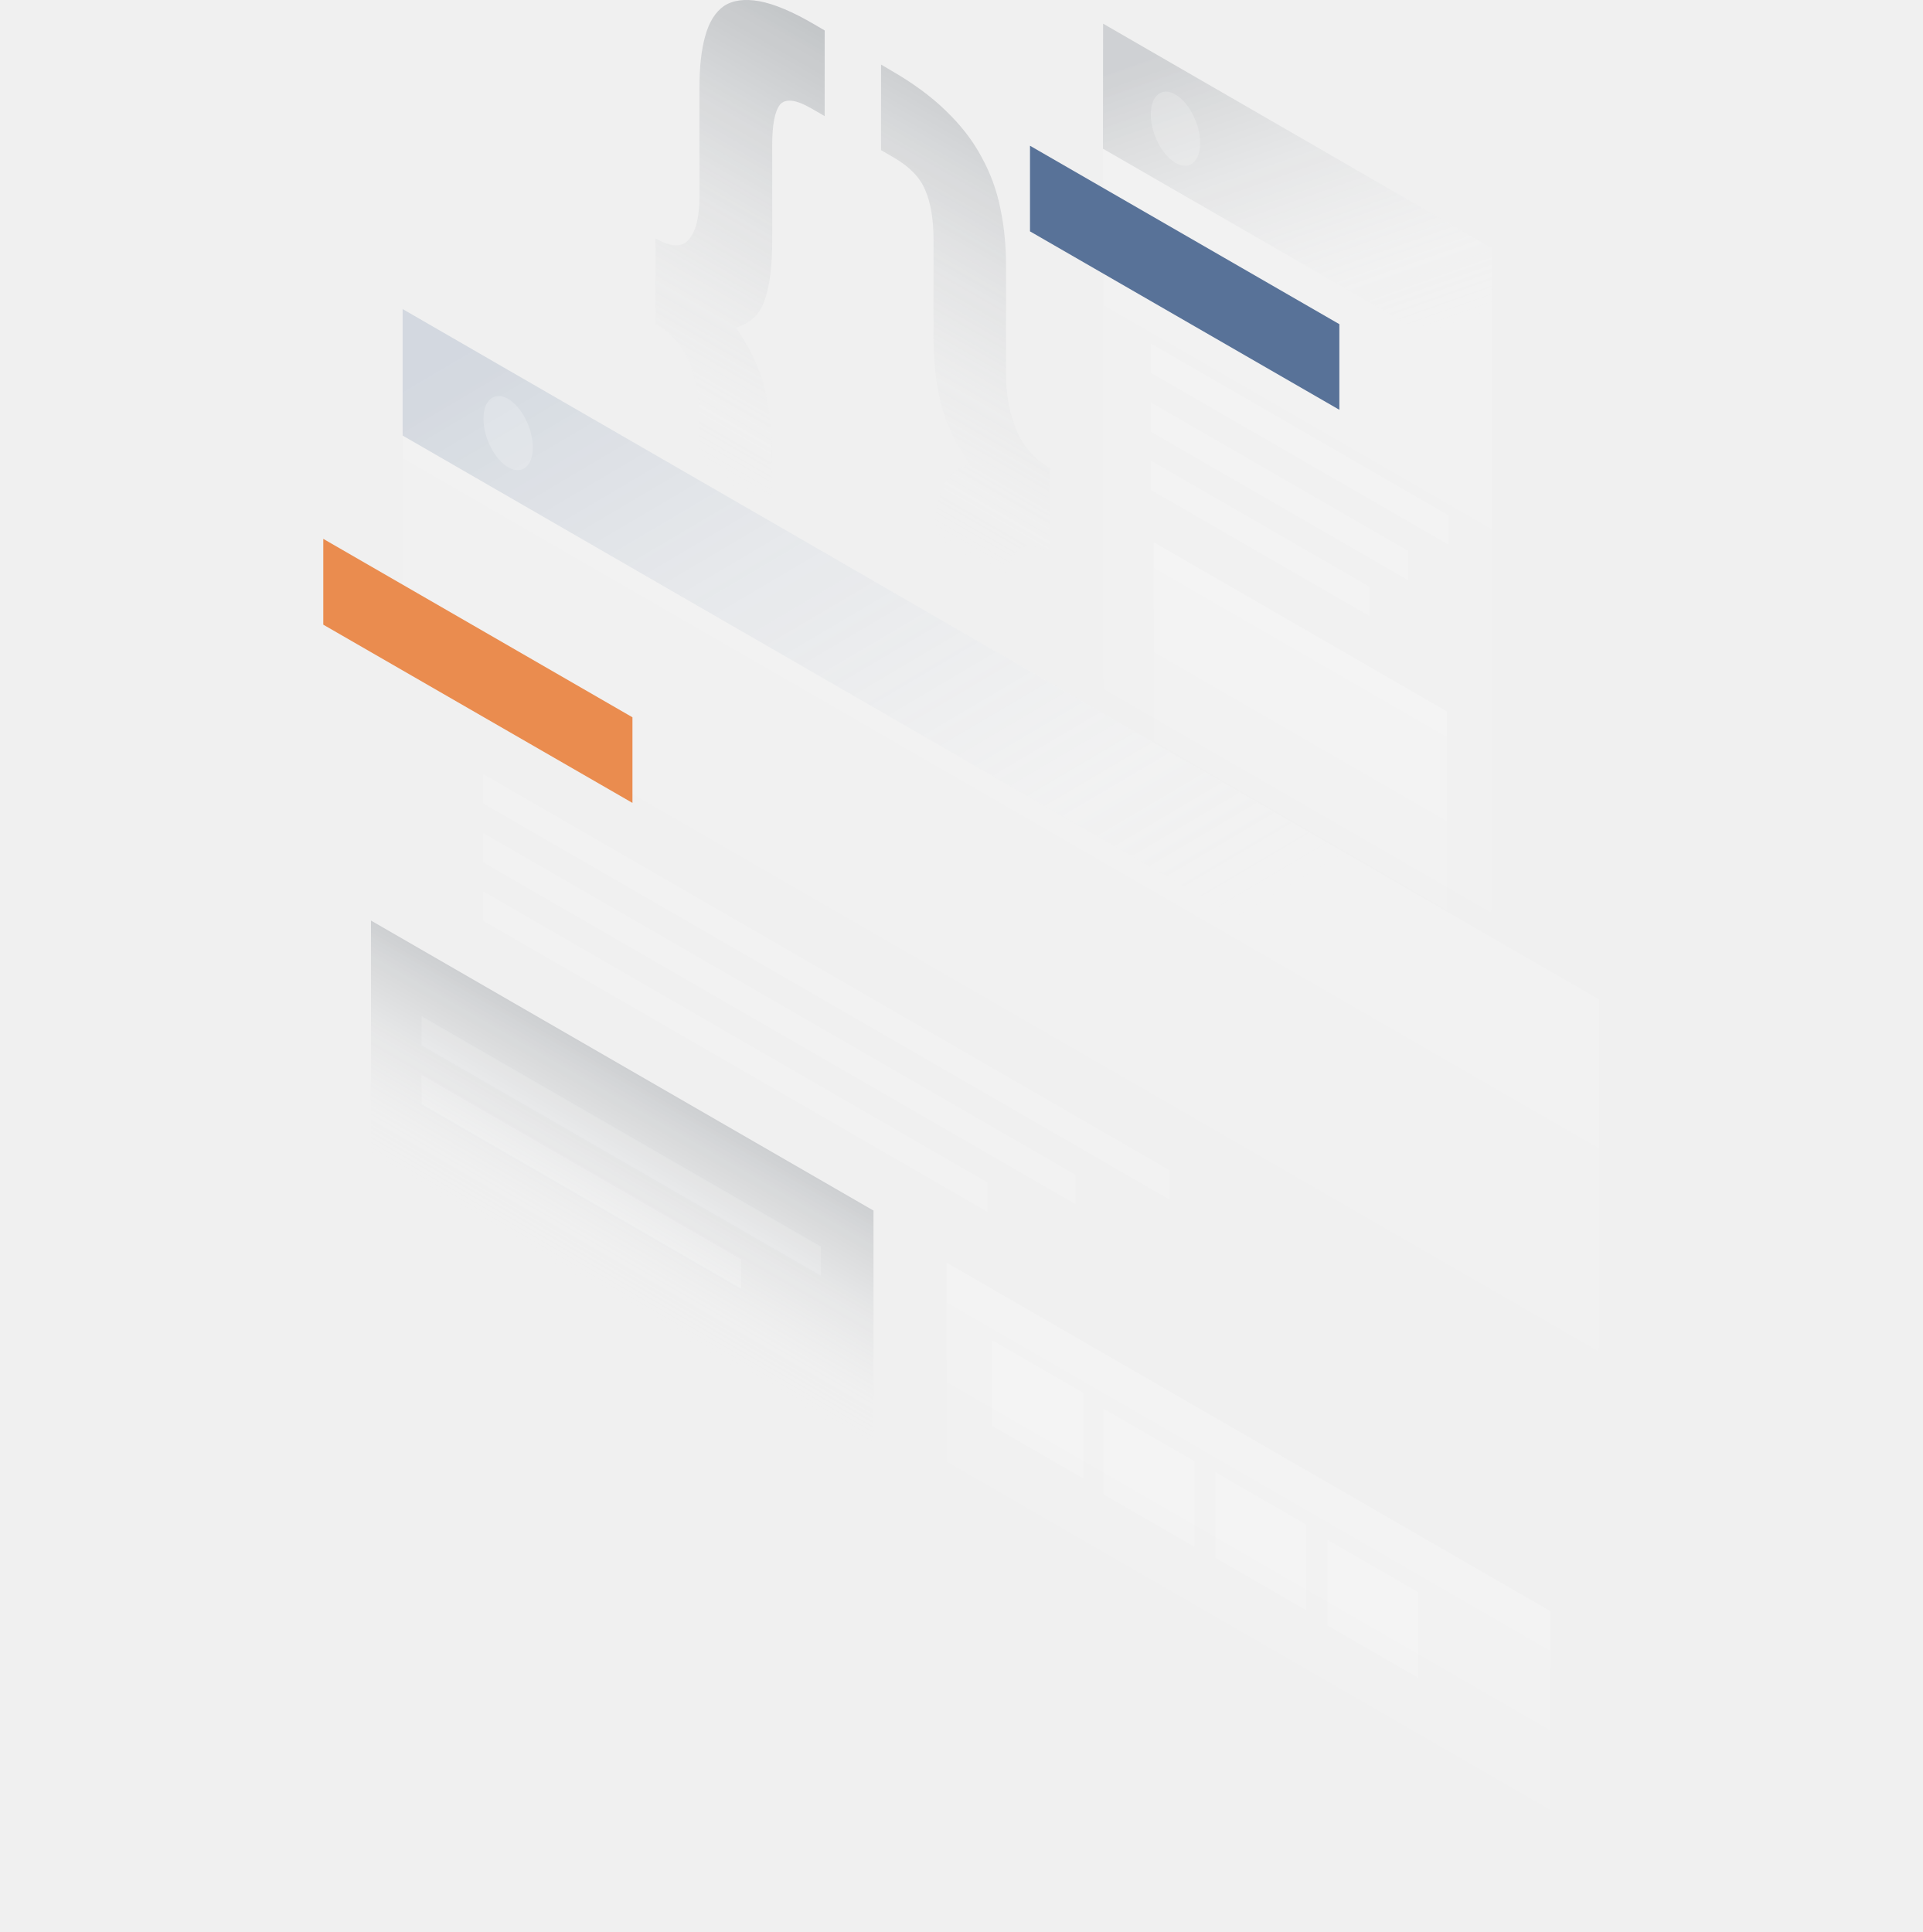
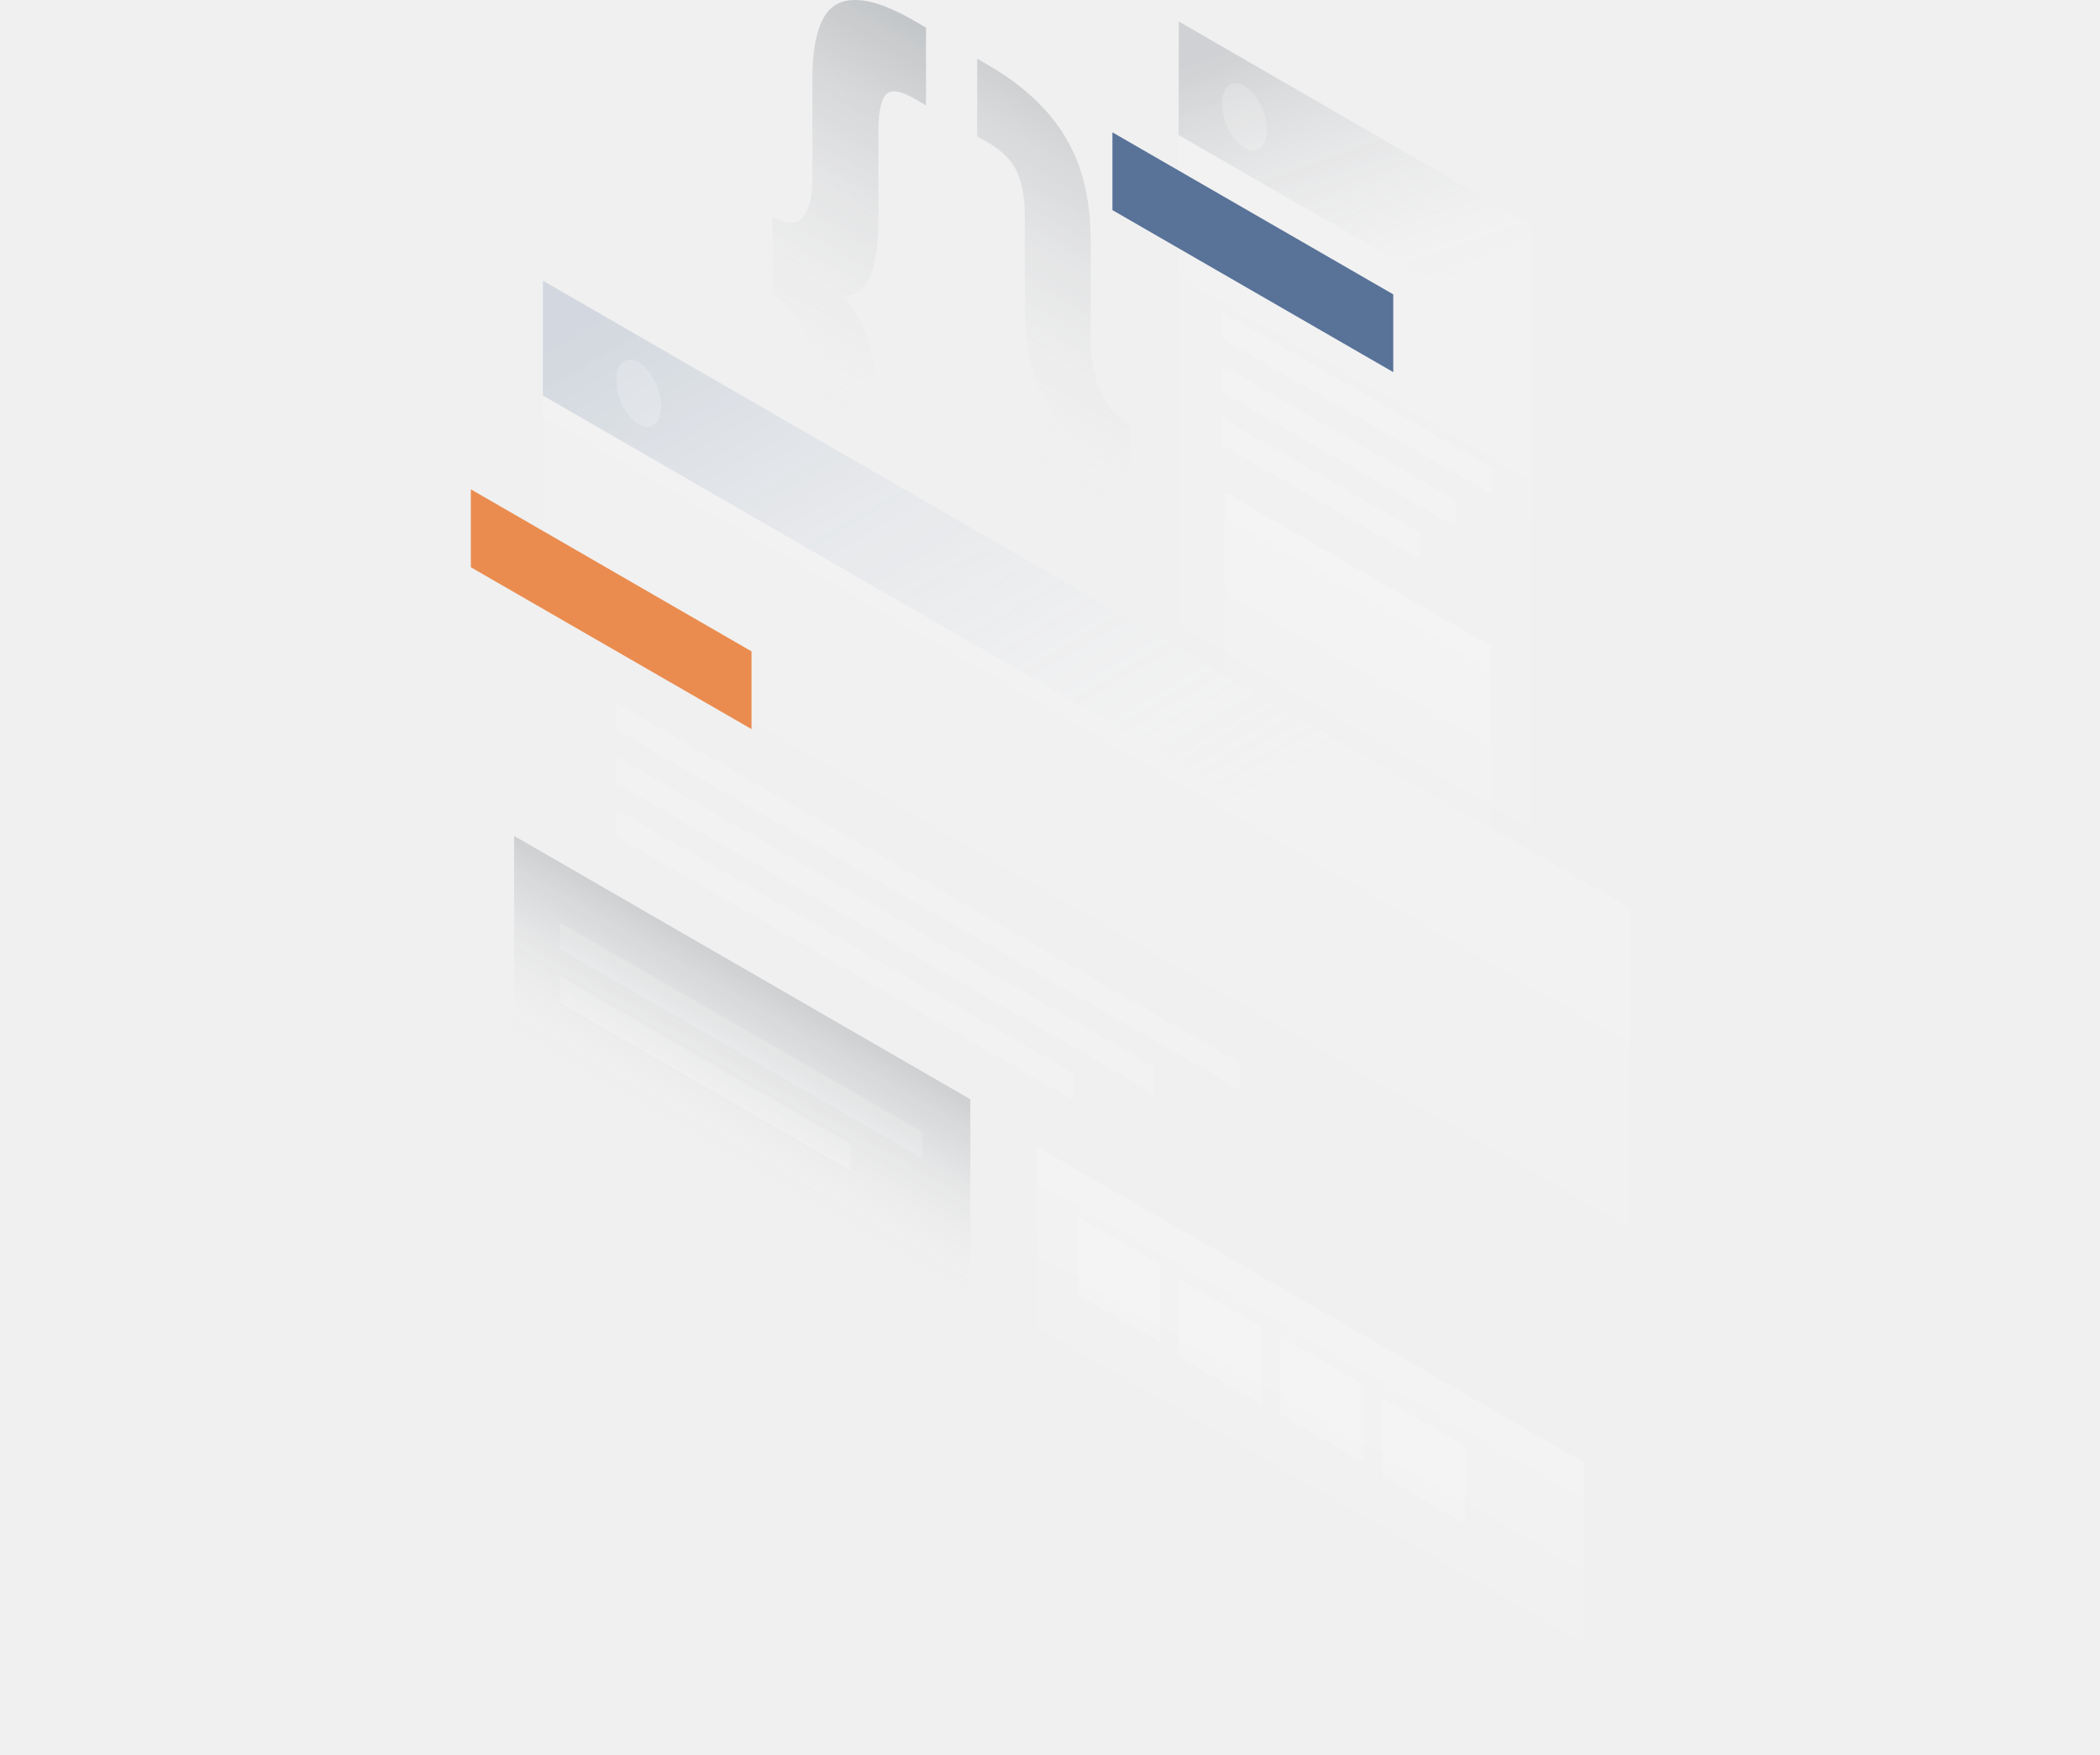
- <svg xmlns="http://www.w3.org/2000/svg" width="589" height="592" viewBox="0 0 589 892" fill="none">
+ <svg xmlns="http://www.w3.org/2000/svg" width="589" height="492" viewBox="0 0 589 892" fill="none">
  <defs>
    <linearGradient x1="384.36" y1="17.876" x2="245.137" y2="259.248" id="paint_linear_26_83_0" gradientUnits="userSpaceOnUse">
      <stop stop-color="#424C57" />
      <stop offset="0.903" stop-color="#FFFFFF" stop-opacity="0" />
    </linearGradient>
    <linearGradient x1="303.983" y1="1.512" x2="164.744" y2="242.855" id="paint_linear_26_84_0" gradientUnits="userSpaceOnUse">
      <stop stop-color="#414B56" />
      <stop offset="0.903" stop-color="#FFFFFF" stop-opacity="0" />
    </linearGradient>
    <linearGradient x1="542.816" y1="116.519" x2="371.229" y2="413.819" id="paint_linear_26_85_0" gradientUnits="userSpaceOnUse">
      <stop stop-color="#FFFFFF" />
      <stop offset="1" stop-color="#FFFFFF" stop-opacity="0" />
    </linearGradient>
    <linearGradient x1="476.95" y1="304.285" x2="429.26" y2="386.913" id="paint_linear_26_87_0" gradientUnits="userSpaceOnUse">
      <stop stop-color="#FFFFFF" />
      <stop offset="1" stop-color="#FFFFFF" stop-opacity="0" />
    </linearGradient>
    <linearGradient x1="421.521" y1="11.828" x2="476.235" y2="166.742" id="paint_linear_26_91_0" gradientUnits="userSpaceOnUse">
      <stop stop-color="#424C58" />
      <stop offset="1" stop-color="#FFFFFF" stop-opacity="0" />
    </linearGradient>
    <linearGradient x1="405.97" y1="355.856" x2="315.083" y2="513.368" id="paint_linear_26_93_0" gradientUnits="userSpaceOnUse">
      <stop stop-color="#FFFFFF" />
      <stop offset="1" stop-color="#FFFFFF" stop-opacity="0" />
    </linearGradient>
    <linearGradient x1="452.987" y1="678.347" x2="405.298" y2="760.976" id="paint_linear_26_98_0" gradientUnits="userSpaceOnUse">
      <stop stop-color="#FFFFFF" />
      <stop offset="1" stop-color="#FFFFFF" stop-opacity="0" />
    </linearGradient>
    <linearGradient x1="163.887" y1="506.882" x2="116.198" y2="589.51" id="paint_linear_26_103_0" gradientUnits="userSpaceOnUse">
      <stop stop-color="#434D58" />
      <stop offset="1" stop-color="#FFFFFF" stop-opacity="0" />
    </linearGradient>
    <linearGradient x1="173.501" y1="95.714" x2="382.947" y2="450.534" id="paint_linear_26_106_0" gradientUnits="userSpaceOnUse">
      <stop stop-color="#546F94" />
      <stop offset="1" stop-color="#FFFFFF" stop-opacity="0" />
    </linearGradient>
  </defs>
  <g opacity="0.4">
    <path id="Vector" d="M335.43 255.34C328.2 251.17 323.01 251.09 319.87 255C316.64 258.91 315.11 265.54 315.11 274.81L315.11 324.96C315.11 334.49 314.26 342.39 312.47 348.68C310.69 355.23 307.71 359.82 303.63 362.54C299.64 365.35 294.2 366.03 287.31 364.75C280.6 363.56 272.18 359.99 262.15 354.21L257.39 351.4L257.39 311.87L263.43 315.36C270.65 319.52 275.41 320.03 277.79 317.06C280.34 314.08 281.62 307.96 281.62 298.7L281.62 254.49C281.62 242.93 282.72 233.83 285.02 227.2C287.23 220.48 291.73 216.23 298.45 214.36C291.73 204.76 287.23 195.24 285.02 185.97C282.81 176.7 281.7 166.33 281.7 154.77L281.7 110.56C281.7 101.3 280.43 93.65 277.88 87.78C275.5 82 270.65 76.98 263.51 72.82L257.48 69.33L257.48 29.8L262.24 32.61C272.27 38.39 280.68 44.59 287.4 51.14C294.28 57.77 299.72 64.74 303.72 72.22C307.88 79.7 310.86 87.7 312.56 96.28C314.34 104.61 315.19 113.54 315.19 123.06L315.19 173.22C315.19 182.48 316.81 190.99 319.95 198.55C323.18 206.12 328.37 212.07 335.51 216.15L335.43 255.34Z" fill="url(#paint_linear_26_83_0)" fill-opacity="1" fill-rule="nonzero" />
  </g>
  <g opacity="0.4">
    <path id="Vector" d="M153.34 110.05C160.57 114.22 165.75 114.3 168.9 110.39C172.13 106.48 173.66 99.85 173.66 90.59L173.66 40.43C173.66 30.91 174.51 23 176.3 16.71C178.08 10.16 180.97 5.57 184.97 2.77C189.13 0.05 194.57 -0.63 201.29 0.56C208.17 1.83 216.67 5.4 226.7 11.27L231.46 14.07L231.46 53.61L225.43 50.12C218.2 45.95 213.36 45.36 210.81 48.33C208.43 51.39 207.24 57.52 207.24 66.87L207.24 111.07C207.24 122.55 206.13 131.73 203.84 138.36C201.63 145.08 197.12 149.33 190.41 151.2C197.12 160.81 201.63 170.33 203.84 179.59C206.05 188.86 207.15 199.23 207.15 210.79L207.15 255C207.15 264.26 208.34 271.83 210.72 277.7C213.27 283.56 218.12 288.66 225.34 292.74L231.38 296.23L231.38 335.76L226.62 332.96C216.59 327.17 208.09 320.88 201.2 314.34C194.49 307.79 189.05 300.82 184.88 293.26C180.89 285.86 178 277.87 176.3 269.37C174.51 261.04 173.66 252.11 173.66 242.59L173.66 192.43C173.66 183.16 172.05 174.66 168.9 167.1C165.67 159.53 160.48 153.58 153.34 149.5L153.34 110.05Z" fill="url(#paint_linear_26_84_0)" fill-opacity="1" fill-rule="nonzero" />
  </g>
  <g opacity="0.15">
    <path id="Vector" d="M359.99 10.93L539.44 114.56L539.35 544.81L359.91 441.26L359.99 10.93Z" fill="url(#paint_linear_26_85_0)" fill-opacity="1" fill-rule="nonzero" />
  </g>
  <path id="Vector" d="M326.24 67.29L469.05 149.67L469.05 189.2L326.24 106.82L326.24 67.29Z" fill="#587298" fill-opacity="1" fill-rule="nonzero" />
  <g opacity="0.2">
    <path id="Vector" d="M383.37 250.32L518.7 328.45L518.7 448.06L383.37 369.94L383.37 250.32Z" fill="url(#paint_linear_26_87_0)" fill-opacity="1" fill-rule="nonzero" />
  </g>
  <g opacity="0.15">
    <path id="Vector" d="M382.01 158.6L519.38 237.91L519.38 251.43L382.01 172.11L382.01 158.6Z" fill="#FFFFFF" fill-opacity="1" fill-rule="nonzero" />
  </g>
  <g opacity="0.15">
    <path id="Vector" d="M382.01 185.8L500.76 254.32L500.76 267.84L382.01 199.32L382.01 185.8Z" fill="#FFFFFF" fill-opacity="1" fill-rule="nonzero" />
  </g>
  <g opacity="0.15">
    <path id="Vector" d="M382.01 212.66L482.82 270.81L482.82 284.33L382.01 226.18L382.01 212.66Z" fill="#FFFFFF" fill-opacity="1" fill-rule="nonzero" />
  </g>
  <g opacity="0.2">
    <path id="Vector" d="M359.99 10.93L539.44 114.56L539.44 172.2L359.91 68.65L359.99 10.93Z" fill="url(#paint_linear_26_91_0)" fill-opacity="1" fill-rule="nonzero" />
  </g>
  <g opacity="0.2">
    <path id="Vector" d="M404.79 66.02C404.79 74.77 399.69 78.85 393.4 75.2C387.11 71.54 382.01 61.6 382.01 52.84C382.01 44.08 387.11 40 393.4 43.66C399.69 47.31 404.79 57.35 404.79 66.02Z" fill="#FFFFFF" fill-opacity="1" fill-rule="nonzero" />
  </g>
  <g opacity="0.15">
    <path id="Vector" d="M36.63 142.7L589 461.49L588.91 892L36.55 573.2L36.63 142.7Z" fill="url(#paint_linear_26_93_0)" fill-opacity="1" fill-rule="nonzero" />
  </g>
  <path id="Vector" d="M0 248.79L142.72 331.17L142.72 370.7L0 288.41L0 248.79Z" fill="#EA8C4F" fill-opacity="1" fill-rule="nonzero" />
  <g opacity="0.15">
    <path id="Vector" d="M73.86 357.44L390.76 540.39L390.76 553.9L73.86 370.96L73.86 357.44Z" fill="#FFFFFF" fill-opacity="1" fill-rule="nonzero" />
  </g>
  <g opacity="0.15">
    <path id="Vector" d="M73.86 384.64L347.24 542.43L347.24 555.94L73.86 398.16L73.86 384.64Z" fill="#FFFFFF" fill-opacity="1" fill-rule="nonzero" />
  </g>
  <g opacity="0.15">
    <path id="Vector" d="M73.86 411.59L306.52 545.91L306.52 559.43L73.86 425.11L73.86 411.59Z" fill="#FFFFFF" fill-opacity="1" fill-rule="nonzero" />
  </g>
  <g opacity="0.2">
    <path id="Vector" d="M287.74 582.98L566.38 743.82L566.38 863.43L287.74 702.59L287.74 582.98Z" fill="url(#paint_linear_26_98_0)" fill-opacity="1" fill-rule="nonzero" />
  </g>
  <g opacity="0.15">
    <path id="Vector" d="M308.73 618.77L350.73 642.99L350.73 682.53L308.73 658.3L308.73 618.77Z" fill="#FFFFFF" fill-opacity="1" fill-rule="nonzero" />
  </g>
  <g opacity="0.15">
    <path id="Vector" d="M360.16 650.39L402.15 674.62L402.15 714.15L360.16 689.92L360.16 650.39Z" fill="#FFFFFF" fill-opacity="1" fill-rule="nonzero" />
  </g>
  <g opacity="0.15">
    <path id="Vector" d="M411.85 679.72L453.84 703.95L453.84 743.48L411.85 719.25L411.85 679.72Z" fill="#FFFFFF" fill-opacity="1" fill-rule="nonzero" />
  </g>
  <g opacity="0.15">
    <path id="Vector" d="M463.53 710.92L505.52 735.15L505.52 774.68L463.53 750.45L463.53 710.92Z" fill="#FFFFFF" fill-opacity="1" fill-rule="nonzero" />
  </g>
  <g opacity="0.2">
    <path id="Vector" d="M22.01 425.02L253.99 558.92L253.99 678.53L22.01 544.55L22.01 425.02Z" fill="url(#paint_linear_26_103_0)" fill-opacity="1" fill-rule="nonzero" />
  </g>
  <g opacity="0.15">
    <path id="Vector" d="M45.39 469.15L229.68 575.5L229.68 589.01L45.39 482.66L45.39 469.15Z" fill="#FFFFFF" fill-opacity="1" fill-rule="nonzero" />
  </g>
  <g opacity="0.15">
    <path id="Vector" d="M45.39 496.35L192.96 581.53L192.96 595.05L45.39 509.78L45.39 496.35Z" fill="#FFFFFF" fill-opacity="1" fill-rule="nonzero" />
  </g>
  <g opacity="0.2">
    <path id="Vector" d="M36.63 142.7L588.23 461.15L588.23 519.47L36.63 201.1L36.63 142.7Z" fill="url(#paint_linear_26_106_0)" fill-opacity="1" fill-rule="nonzero" />
  </g>
  <g opacity="0.2">
    <path id="Vector" d="M96.73 206.54C96.73 215.3 91.63 219.38 85.34 215.72C79.05 212.07 73.95 202.12 73.95 193.37C73.95 184.61 79.05 180.53 85.34 184.18C91.63 187.84 96.73 197.87 96.73 206.54Z" fill="#FFFFFF" fill-opacity="1" fill-rule="nonzero" />
  </g>
</svg>
